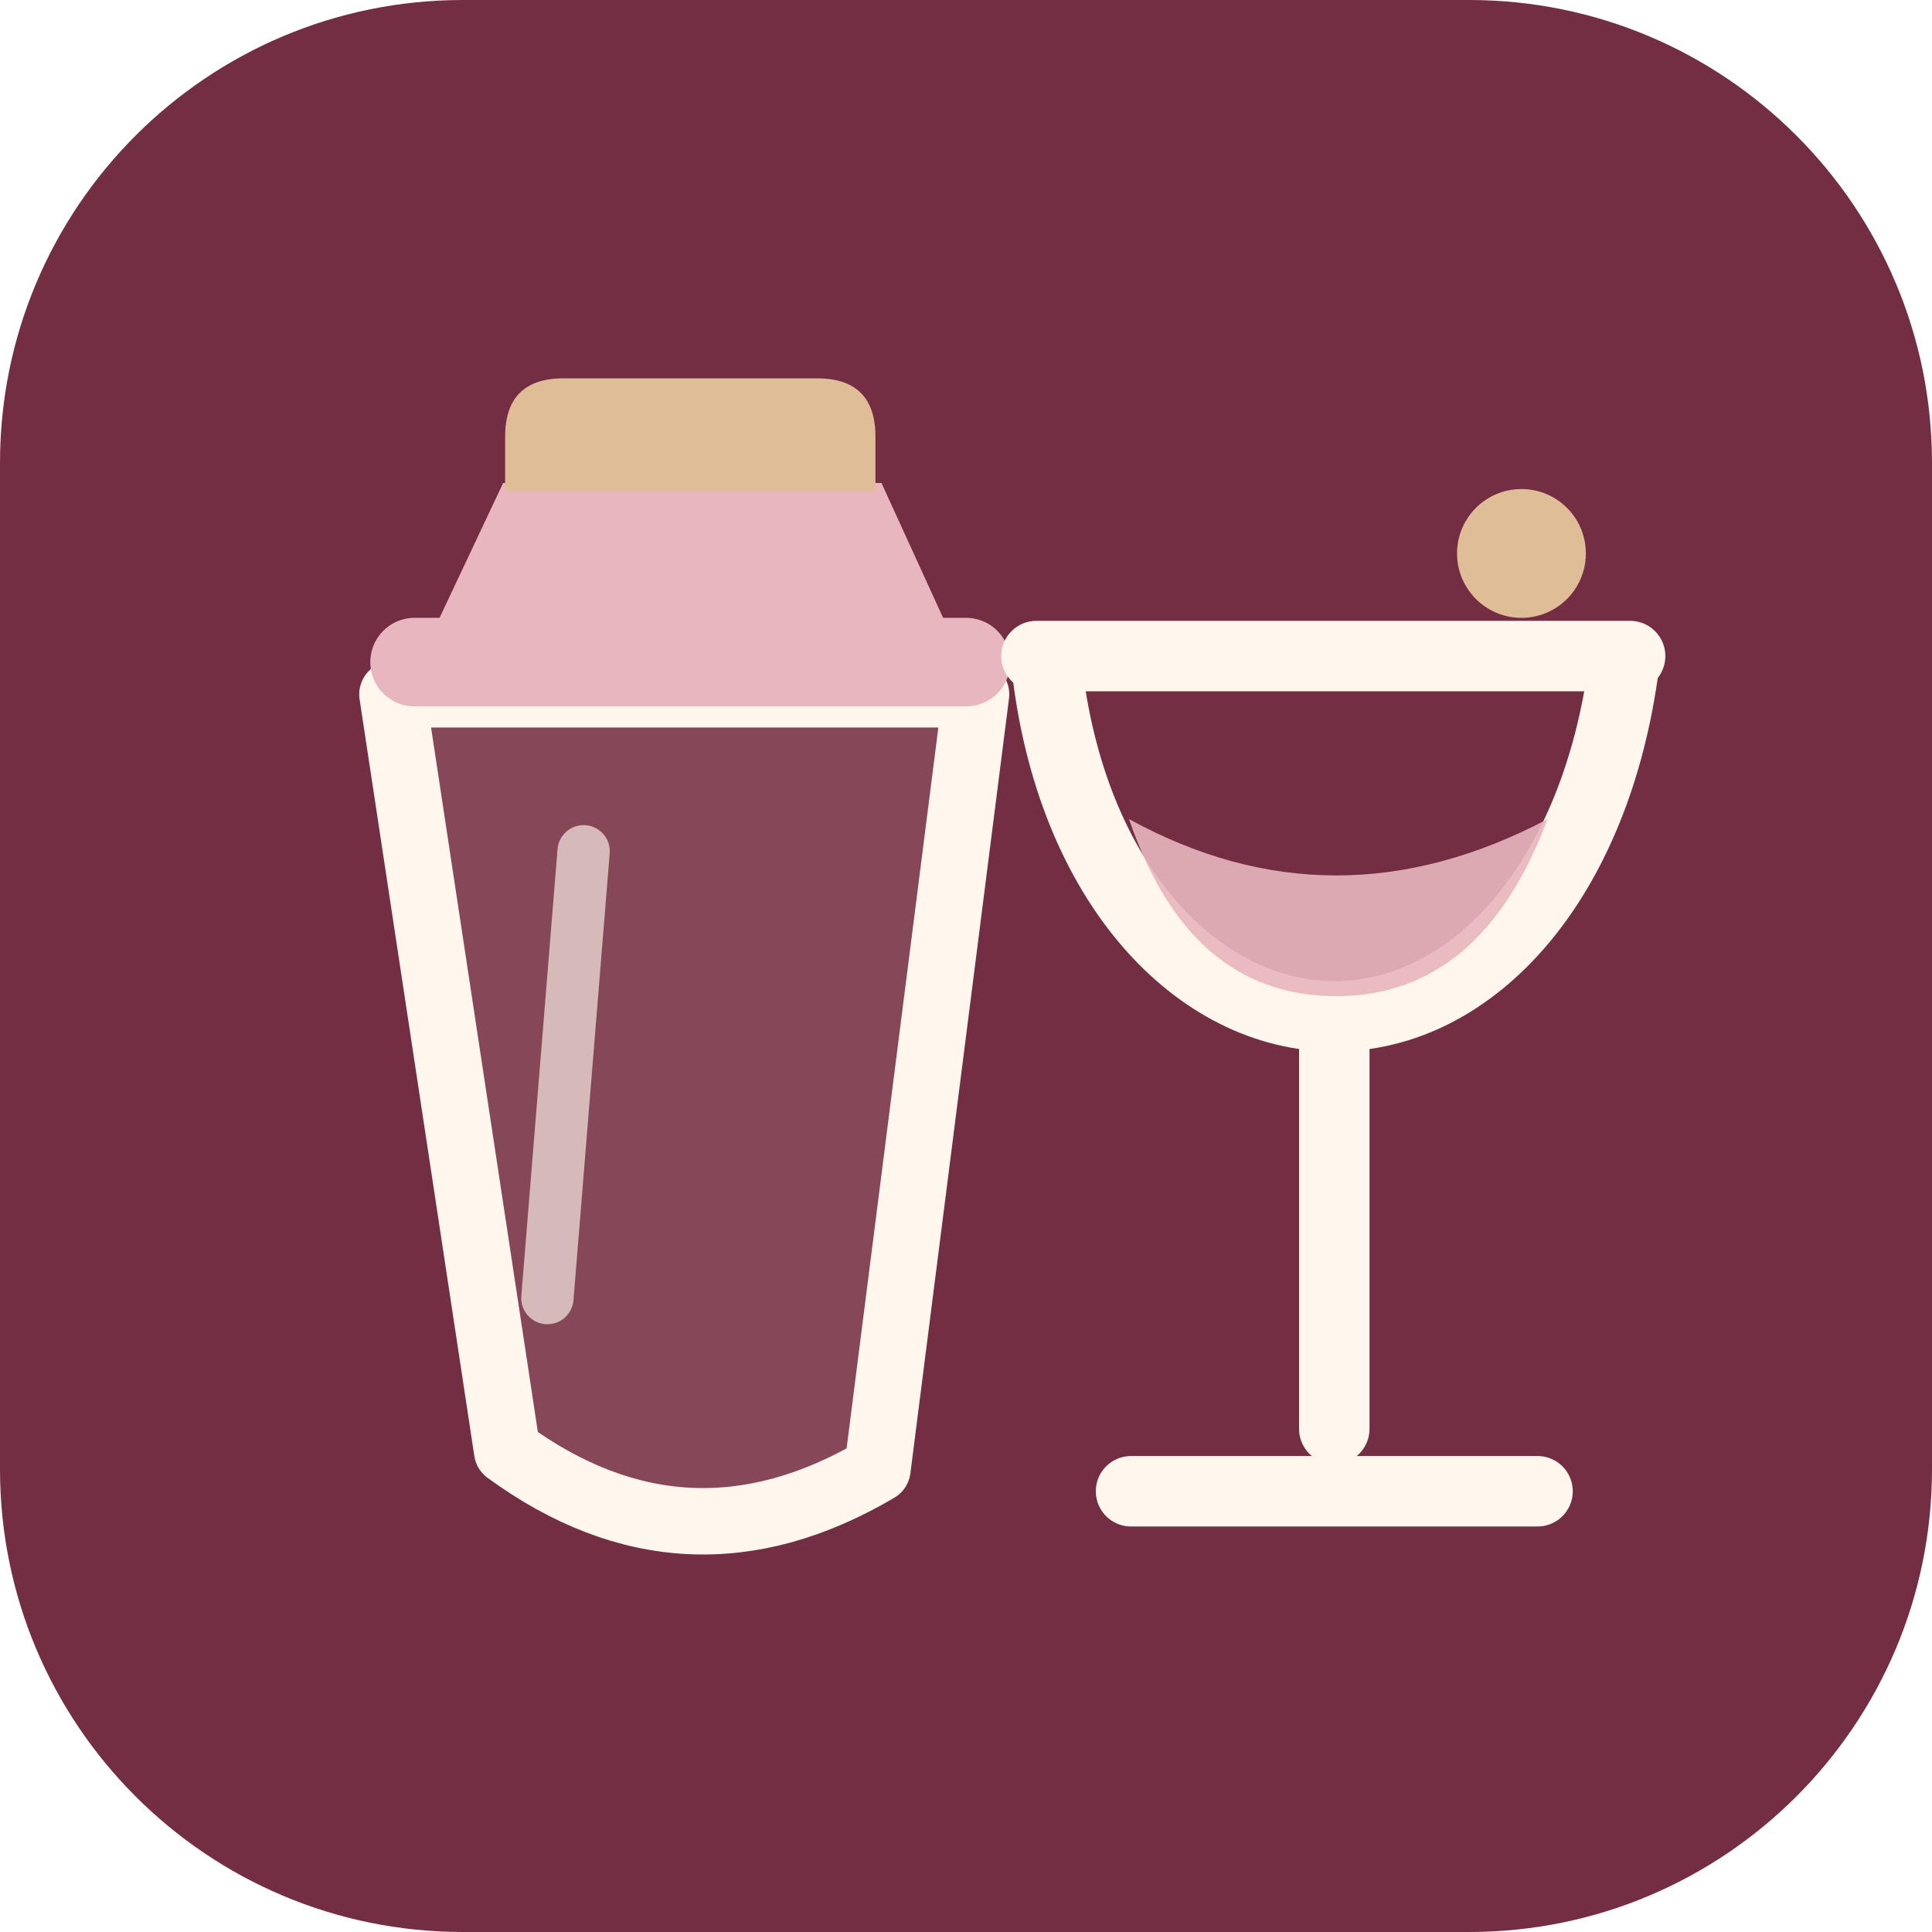
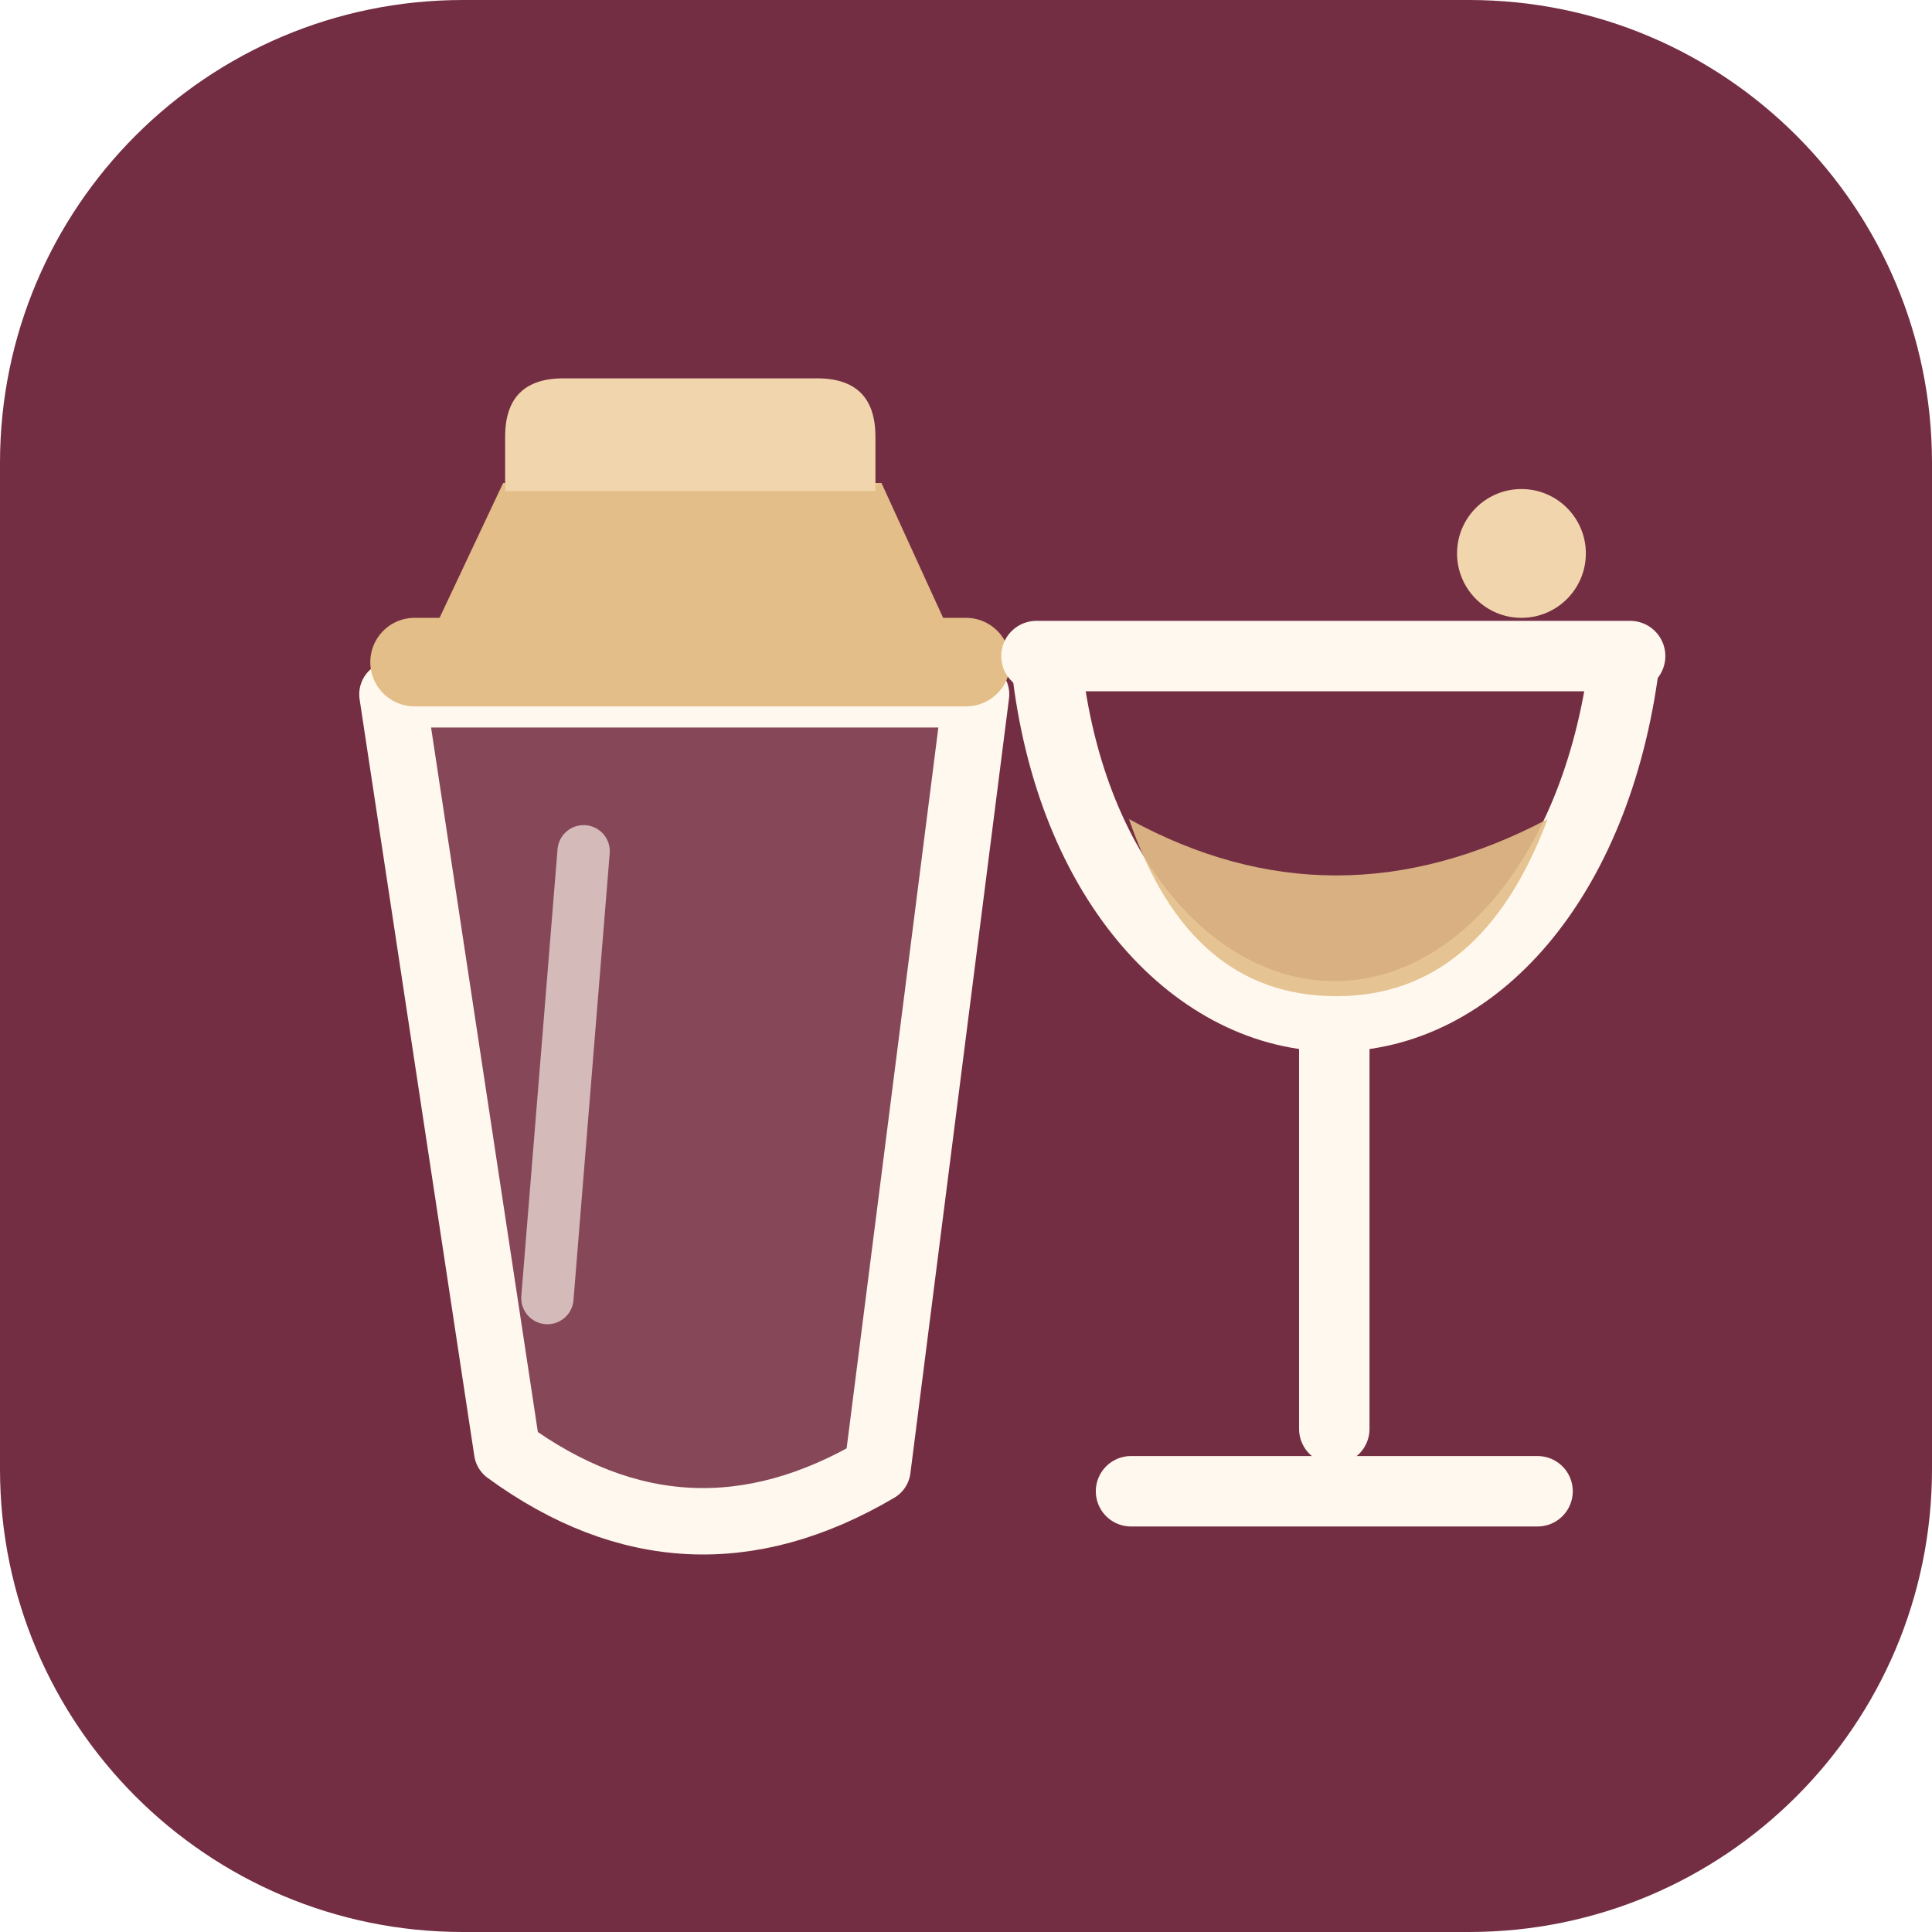
<svg xmlns="http://www.w3.org/2000/svg" viewBox="0 0 96 96" role="img" aria-label="Cocktail shaker and glass">
  <rect width="96" height="96" rx="23" fill="#742E43" />
  <g stroke-linecap="round" stroke-linejoin="round">
-     <path d="M19.5 34.5 48.5 34.5 43.6 73 Q34.1 78.6 25.2 72.1Z" fill="#FFF7ED" fill-opacity=".13" stroke="#FFF7ED" stroke-width="3.3" />
-     <path d="M20.6 32.9H48" stroke="#E8B6BE" stroke-width="4.4" />
-     <path d="M25 24H43.8L47 31H21.7Z" fill="#E8B6BE" />
-     <path d="M28 18.8H40.6Q43.5 18.8 43.5 21.7V24.4H25.1V21.7Q25.1 18.8 28 18.8Z" fill="#DEBD97" />
-     <path d="M29 42.3 27.2 64.5" stroke="#FFF7ED" stroke-width="2.6" opacity=".65" />
+     <path d="M19.5 34.5 48.5 34.5 43.6 73 Q34.1 78.6 25.2 72.1Z" fill="#FFF8EE" fill-opacity=".13" stroke="#FFF8EE" stroke-width="3.3" />
+     <path d="M20.6 32.9H48" stroke="#E3BE88" stroke-width="4.4" />
+     <path d="M25 24H43.8L47 31H21.7Z" fill="#E3BE88" />
+     <path d="M28 18.8H40.6Q43.5 18.8 43.5 21.7V24.4H25.1V21.7Q25.1 18.8 28 18.8Z" fill="#F1D5AC" />
+     <path d="M29 42.3 27.2 64.5" stroke="#FFF8EE" stroke-width="2.6" opacity=".65" />
  </g>
-   <g fill="none" stroke="#FFF7ED" stroke-width="3.5" stroke-linecap="round" stroke-linejoin="round">
+   <g fill="none" stroke="#FFF8EE" stroke-width="3.5" stroke-linecap="round" stroke-linejoin="round">
    <path d="M51.5 32.6H81" />
    <path d="M52 33C53.2 44 59.6 50.5 66.3 50.5 73.2 50.5 79.3 43.8 80.7 33" />
    <path d="M66.3 50.8V71" />
    <path d="M56.2 74.1H76.4" />
  </g>
-   <path d="M56.1 40.7Q66.3 46.3 76.9 40.7Q73.6 49.5 66.4 49.5Q59.1 49.5 56.1 40.7Z" fill="#E8B6BE" opacity=".9" />
-   <circle cx="75.6" cy="27.5" r="3.2" fill="#DEBD97" />
+   <path d="M56.1 40.7Q66.3 46.3 76.9 40.7Q73.6 49.5 66.4 49.5Q59.1 49.5 56.1 40.7Z" fill="#E3BE88" opacity=".9" />
+   <circle cx="75.6" cy="27.5" r="3.2" fill="#F1D5AC" />
</svg>
